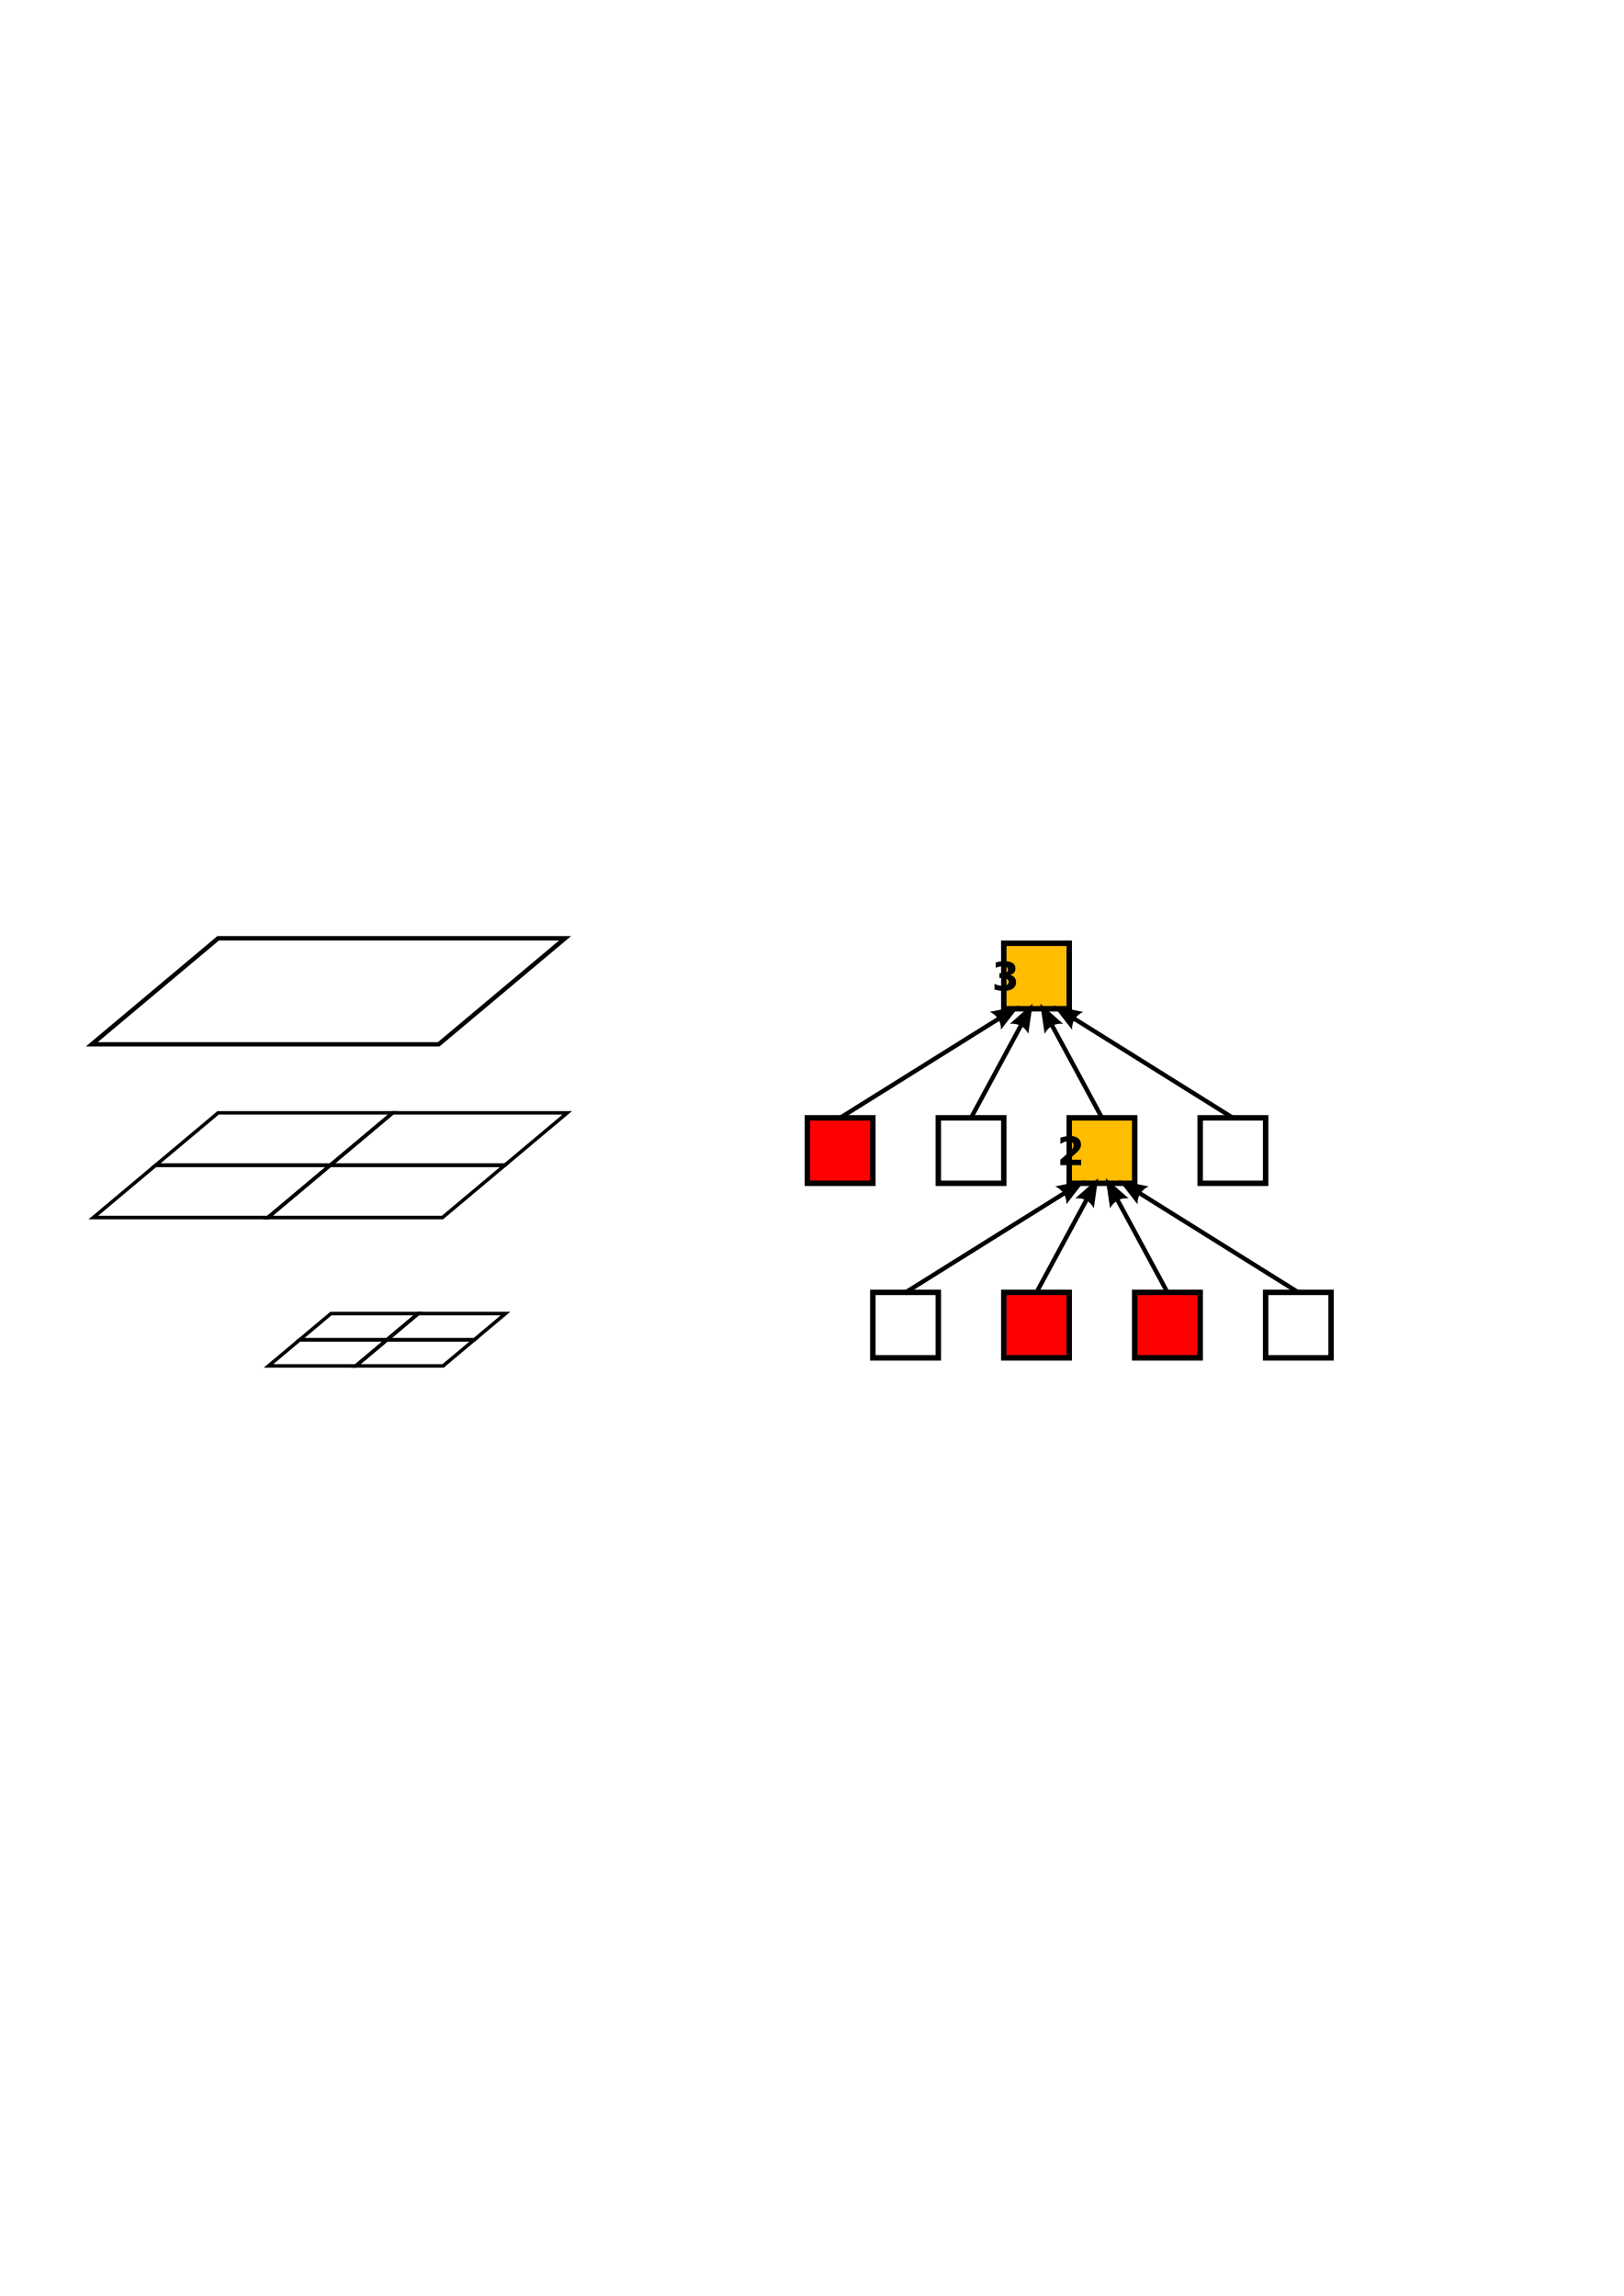
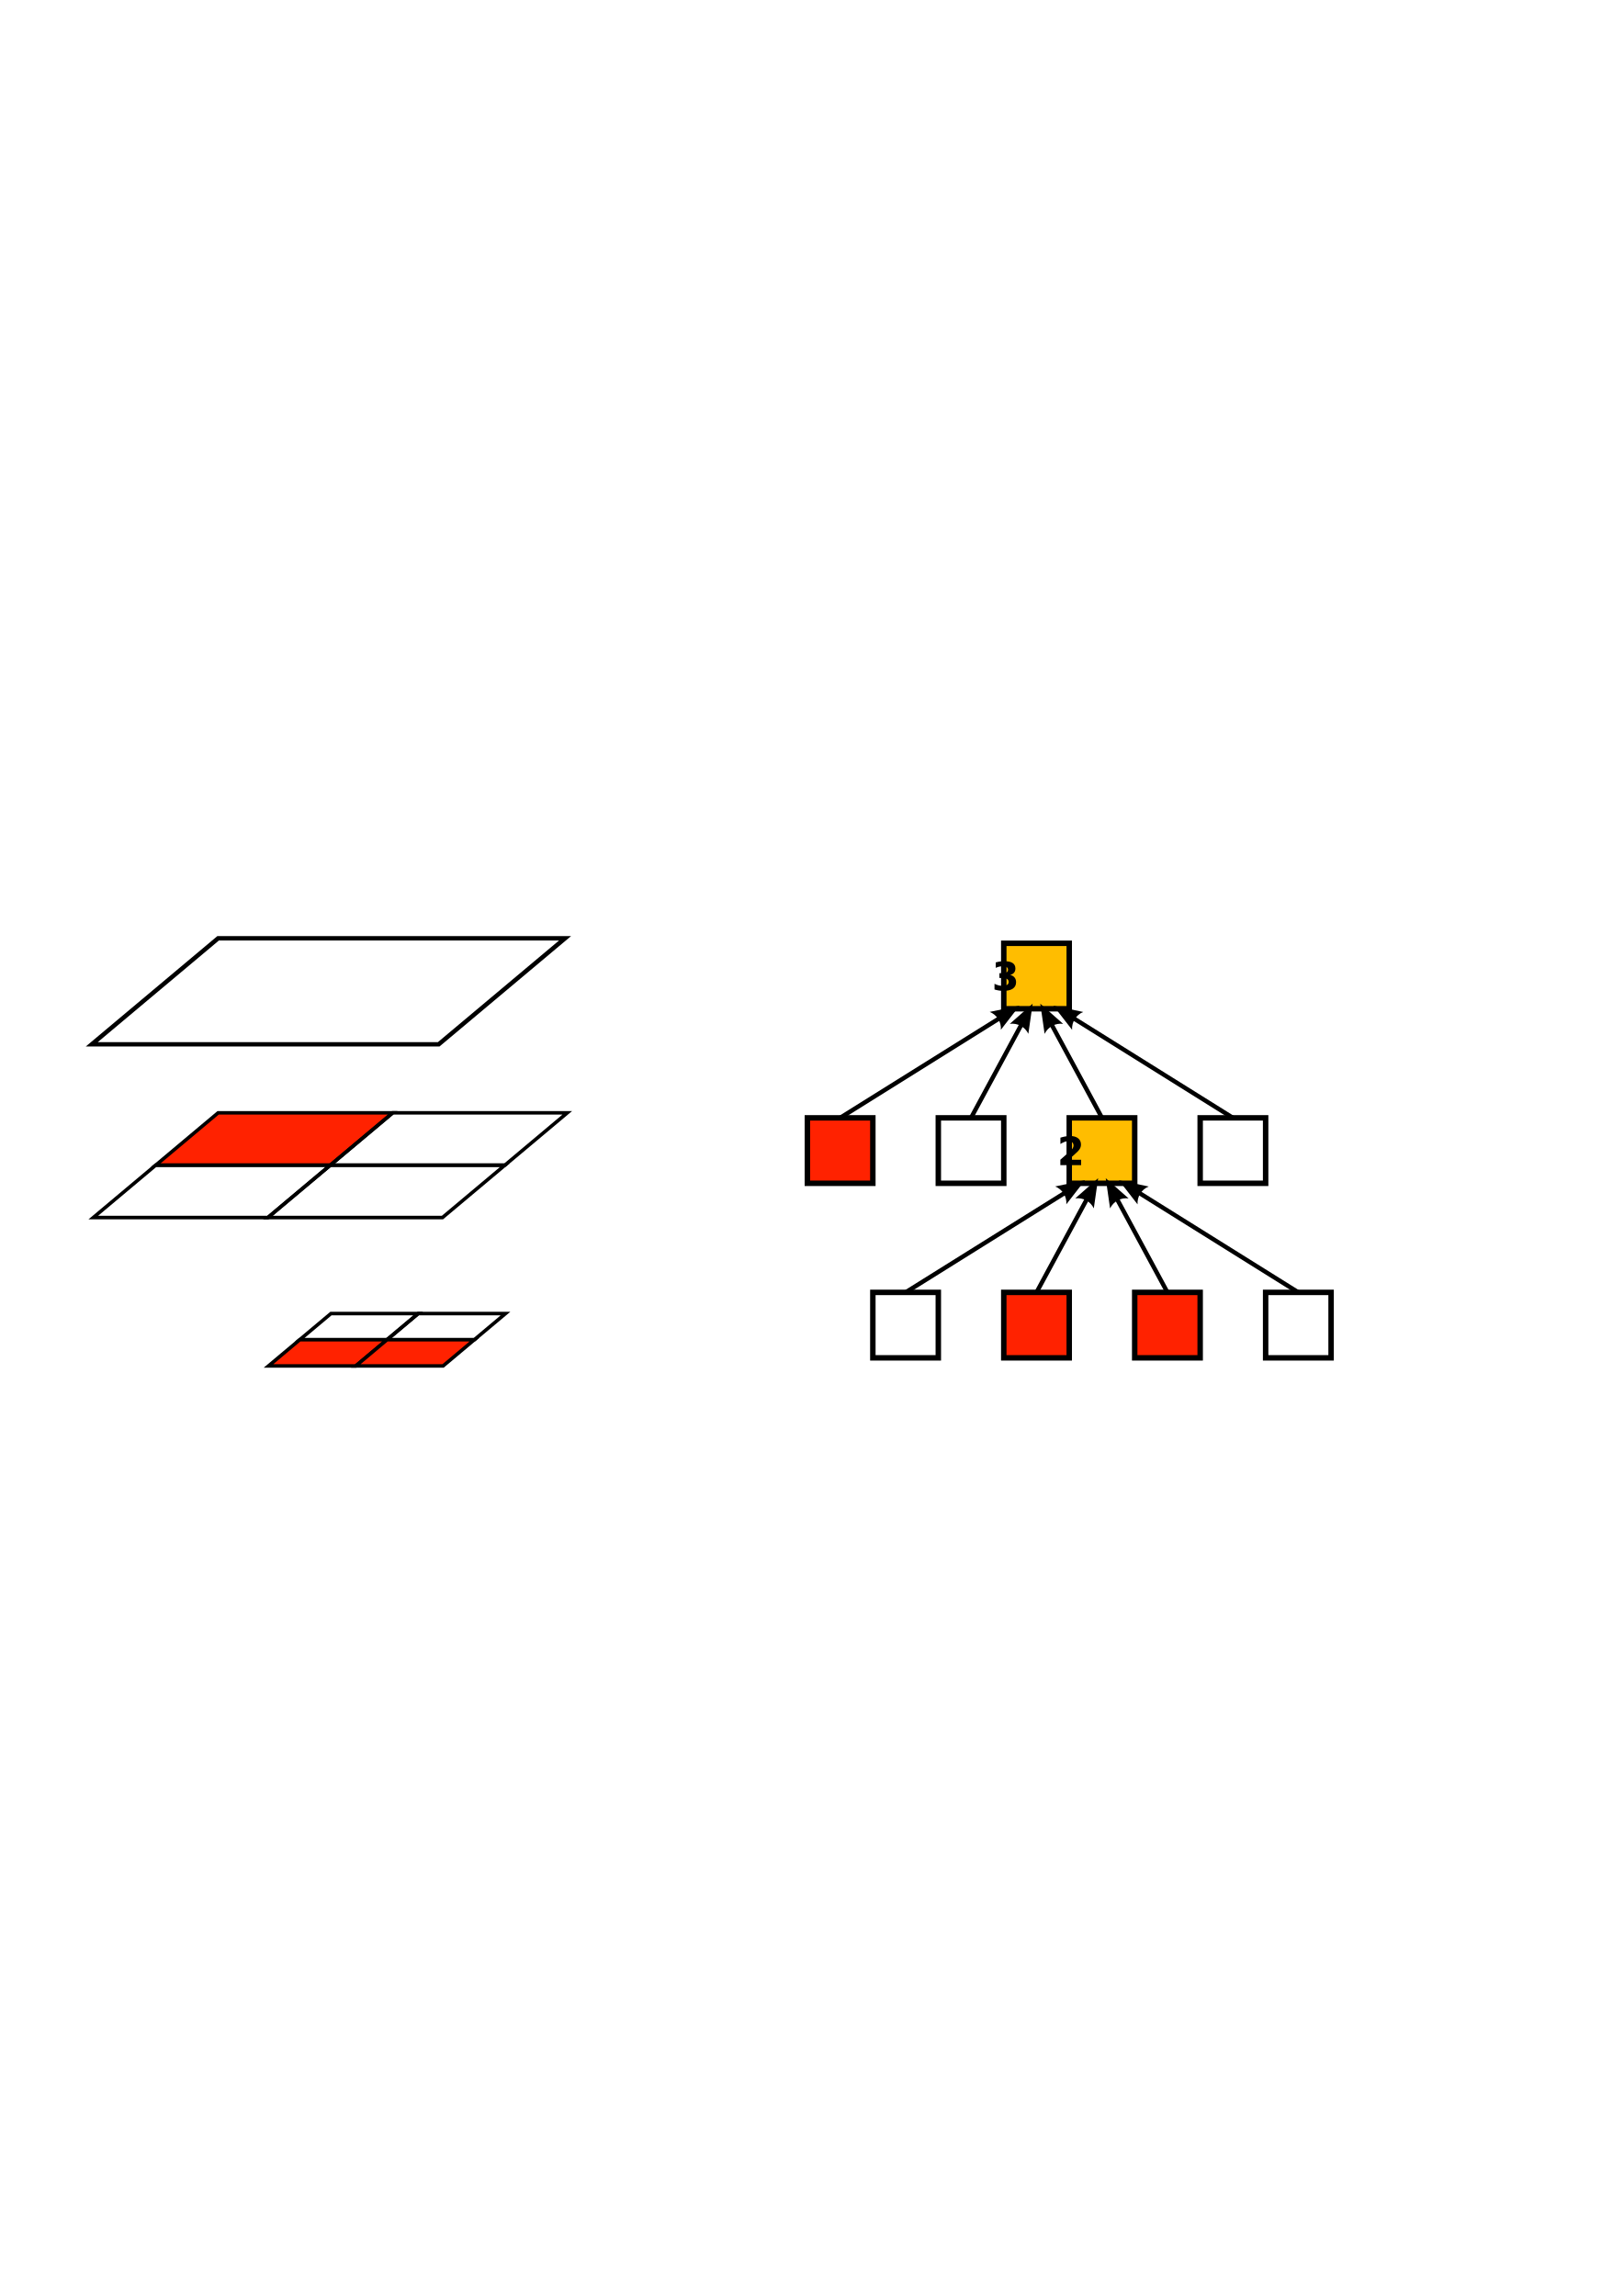
<svg xmlns="http://www.w3.org/2000/svg" width="744.094" height="1052.362" id="svg4967" version="1.1">
  <defs id="defs4969">
    <marker orient="auto" refY="0.0" refX="0.0" id="Arrow2Mend" style="overflow:visible;">
      <path id="path3854" style="fill-rule:evenodd;stroke-width:0.625;stroke-linejoin:round;" d="M 8.719,4.034 L -2.207,0.016 L 8.719,-4.002 C 6.973,-1.63 6.983,1.616 8.719,4.034 z " transform="scale(0.6) rotate(180) translate(0,0)" />
    </marker>
  </defs>
  <g id="layer1">
    <rect y="669.058" x="612.49" height="75.602" width="158.988" id="rect5487" style="fill:none;stroke:#000000;stroke-width:3.118;stroke-linejoin:miter;stroke-miterlimit:4;stroke-opacity:1;stroke-dasharray:none;stroke-dashoffset:0" transform="matrix(1,0,-0.7660423,0.6427902,0,0)" />
-     <rect style="fill:none;stroke:#000000;stroke-width:2.495;stroke-linejoin:miter;stroke-miterlimit:4;stroke-opacity:1;stroke-dasharray:none;stroke-dashoffset:0" id="rect4977" width="80" height="37.337" x="707.824" y="793.513" transform="matrix(1,0,-0.7660423,0.6427902,0,0)" />
+     <rect style="fill:#ff2200;stroke:#000000;stroke-width:2.495;stroke-linejoin:miter;stroke-miterlimit:4;stroke-opacity:1;stroke-dasharray:none;stroke-dashoffset:0;fill-opacity:1" id="rect4977" width="80" height="37.337" x="707.824" y="793.513" transform="matrix(1,0,-0.7660423,0.6427902,0,0)" />
    <rect y="793.513" x="787.824" height="37.337" width="80" id="rect5489" style="fill:none;stroke:#000000;stroke-width:2.495;stroke-linejoin:miter;stroke-miterlimit:4;stroke-opacity:1;stroke-dasharray:none;stroke-dashoffset:0" transform="matrix(1,0,-0.7660423,0.6427902,0,0)" />
    <rect y="830.85" x="707.824" height="37.337" width="80" id="rect5491" style="fill:none;stroke:#000000;stroke-width:2.495;stroke-linejoin:miter;stroke-miterlimit:4;stroke-opacity:1;stroke-dasharray:none;stroke-dashoffset:0" transform="matrix(1,0,-0.7660423,0.6427902,0,0)" />
    <rect style="fill:none;stroke:#000000;stroke-width:2.495;stroke-linejoin:miter;stroke-miterlimit:4;stroke-opacity:1;stroke-dasharray:none;stroke-dashoffset:0" id="rect5493" width="80" height="37.337" x="787.824" y="830.85" transform="matrix(1,0,-0.7660423,0.6427902,0,0)" />
-     <rect style="fill:#ff0000;fill-opacity:1;stroke:#000000;stroke-width:2.5;stroke-linejoin:miter;stroke-miterlimit:4;stroke-opacity:1;stroke-dasharray:none;stroke-dashoffset:0" id="rect5505" width="30" height="30" x="370" y="512.362" />
+     <rect style="fill:#ff2200;fill-opacity:1;stroke:#000000;stroke-width:2.5;stroke-linejoin:miter;stroke-miterlimit:4;stroke-opacity:1;stroke-dasharray:none;stroke-dashoffset:0" id="rect5505" width="30" height="30" x="370" y="512.362" />
    <rect y="512.362" x="430" height="30" width="30" id="rect5507" style="fill:none;stroke:#000000;stroke-width:2.5;stroke-linejoin:miter;stroke-miterlimit:4;stroke-opacity:1;stroke-dasharray:none;stroke-dashoffset:0" />
    <rect style="fill:#ffbd00;fill-opacity:1;stroke:#000000;stroke-width:2.5;stroke-linejoin:miter;stroke-miterlimit:4;stroke-opacity:1;stroke-dasharray:none;stroke-dashoffset:0" id="rect5509" width="30" height="30" x="490" y="512.362" />
    <rect y="512.362" x="550" height="30" width="30" id="rect5511" style="fill:none;stroke:#000000;stroke-width:2.5;stroke-linejoin:miter;stroke-miterlimit:4;stroke-opacity:1;stroke-dasharray:none;stroke-dashoffset:0" />
    <rect style="fill:#ffbd00;fill-opacity:1;stroke:#000000;stroke-width:2.5;stroke-linejoin:miter;stroke-miterlimit:4;stroke-opacity:1;stroke-dasharray:none;stroke-dashoffset:0" id="rect5513" width="30" height="30" x="460" y="432.362" />
    <path style="fill:none;stroke:#000000;stroke-width:2;stroke-linecap:butt;stroke-linejoin:miter;stroke-miterlimit:4;stroke-opacity:1;stroke-dasharray:none;marker-end:url(#Arrow2Mend)" d="m 445,512.362 27,-50" id="path5515" />
    <path id="path5701" d="m 505,512.362 -27,-50" style="fill:none;stroke:#000000;stroke-width:2;stroke-linecap:butt;stroke-linejoin:miter;stroke-miterlimit:4;stroke-opacity:1;stroke-dasharray:none;marker-end:url(#Arrow2Mend)" />
    <path style="fill:none;stroke:#000000;stroke-width:2;stroke-linecap:butt;stroke-linejoin:miter;stroke-miterlimit:4;stroke-opacity:1;stroke-dasharray:none;marker-end:url(#Arrow2Mend)" d="m 565,512.362 -80,-50" id="path5703" />
    <path id="path5705" d="m 385,512.362 80,-50" style="fill:none;stroke:#000000;stroke-width:2;stroke-linecap:butt;stroke-linejoin:miter;stroke-miterlimit:4;stroke-opacity:1;stroke-dasharray:none;marker-end:url(#Arrow2Mend)" />
    <rect transform="matrix(1,0,-0.7660423,0.6427902,0,0)" y="936.639" x="869.163" height="18.669" width="40" id="rect5707" style="fill:none;stroke:#000000;stroke-width:2.495;stroke-linejoin:miter;stroke-miterlimit:4;stroke-opacity:1;stroke-dasharray:none;stroke-dashoffset:0" />
    <rect transform="matrix(1,0,-0.7660423,0.6427902,0,0)" style="fill:none;stroke:#000000;stroke-width:2.495;stroke-linejoin:miter;stroke-miterlimit:4;stroke-opacity:1;stroke-dasharray:none;stroke-dashoffset:0" id="rect5709" width="40" height="18.669" x="909.163" y="936.639" />
-     <rect transform="matrix(1,0,-0.7660423,0.6427902,0,0)" style="fill:none;stroke:#000000;stroke-width:2.495;stroke-linejoin:miter;stroke-miterlimit:4;stroke-opacity:1;stroke-dasharray:none;stroke-dashoffset:0" id="rect5711" width="40" height="18.669" x="869.163" y="955.307" />
-     <rect transform="matrix(1,0,-0.7660423,0.6427902,0,0)" y="955.307" x="909.163" height="18.669" width="40" id="rect5713" style="fill:none;stroke:#000000;stroke-width:2.495;stroke-linejoin:miter;stroke-miterlimit:4;stroke-opacity:1;stroke-dasharray:none;stroke-dashoffset:0" />
+     <rect transform="matrix(1,0,-0.7660423,0.6427902,0,0)" style="fill:#ff2200;stroke:#000000;stroke-width:2.495;stroke-linejoin:miter;stroke-miterlimit:4;stroke-opacity:1;stroke-dasharray:none;stroke-dashoffset:0;fill-opacity:1" id="rect5711" width="40" height="18.669" x="869.163" y="955.307" />
+     <rect transform="matrix(1,0,-0.7660423,0.6427902,0,0)" y="955.307" x="909.163" height="18.669" width="40" id="rect5713" style="fill:#ff2200;stroke:#000000;stroke-width:2.495;stroke-linejoin:miter;stroke-miterlimit:4;stroke-opacity:1;stroke-dasharray:none;stroke-dashoffset:0;fill-opacity:1" />
    <rect y="592.362" x="400" height="30" width="30" id="rect5715" style="fill:none;stroke:#000000;stroke-width:2.5;stroke-linejoin:miter;stroke-miterlimit:4;stroke-opacity:1;stroke-dasharray:none;stroke-dashoffset:0" />
-     <rect style="fill:#ff0000;fill-opacity:1;stroke:#000000;stroke-width:2.5;stroke-linejoin:miter;stroke-miterlimit:4;stroke-opacity:1;stroke-dasharray:none;stroke-dashoffset:0" id="rect5717" width="30" height="30" x="460" y="592.362" />
-     <rect y="592.362" x="520" height="30" width="30" id="rect5719" style="fill:#ff0000;fill-opacity:1;stroke:#000000;stroke-width:2.5;stroke-linejoin:miter;stroke-miterlimit:4;stroke-opacity:1;stroke-dasharray:none;stroke-dashoffset:0" />
+     <rect style="fill:#ff2200;fill-opacity:1;stroke:#000000;stroke-width:2.5;stroke-linejoin:miter;stroke-miterlimit:4;stroke-opacity:1;stroke-dasharray:none;stroke-dashoffset:0" id="rect5717" width="30" height="30" x="460" y="592.362" />
+     <rect y="592.362" x="520" height="30" width="30" id="rect5719" style="fill:#ff2200;fill-opacity:1;stroke:#000000;stroke-width:2.5;stroke-linejoin:miter;stroke-miterlimit:4;stroke-opacity:1;stroke-dasharray:none;stroke-dashoffset:0" />
    <rect style="fill:none;stroke:#000000;stroke-width:2.5;stroke-linejoin:miter;stroke-miterlimit:4;stroke-opacity:1;stroke-dasharray:none;stroke-dashoffset:0" id="rect5721" width="30" height="30" x="580" y="592.362" />
    <path id="path5723" d="m 475,592.362 27,-50" style="fill:none;stroke:#000000;stroke-width:2;stroke-linecap:butt;stroke-linejoin:miter;stroke-miterlimit:4;stroke-opacity:1;stroke-dasharray:none;marker-end:url(#Arrow2Mend)" />
    <path style="fill:none;stroke:#000000;stroke-width:2;stroke-linecap:butt;stroke-linejoin:miter;stroke-miterlimit:4;stroke-opacity:1;stroke-dasharray:none;marker-end:url(#Arrow2Mend)" d="m 535,592.362 -27,-50" id="path5725" />
    <path id="path5727" d="m 595,592.362 -80,-50" style="fill:none;stroke:#000000;stroke-width:2;stroke-linecap:butt;stroke-linejoin:miter;stroke-miterlimit:4;stroke-opacity:1;stroke-dasharray:none;marker-end:url(#Arrow2Mend)" />
    <path style="fill:none;stroke:#000000;stroke-width:2;stroke-linecap:butt;stroke-linejoin:miter;stroke-miterlimit:4;stroke-opacity:1;stroke-dasharray:none;marker-end:url(#Arrow2Mend)" d="m 415,592.362 80,-50" id="path5729" />
    <text xml:space="preserve" style="font-size:18px;font-style:normal;font-variant:normal;font-weight:normal;font-stretch:normal;text-align:center;line-height:125%;letter-spacing:0px;word-spacing:0px;text-anchor:middle;fill:#000000;fill-opacity:1;stroke:none;font-family:Bitstream Vera Sans;-inkscape-font-specification:Bitstream Vera Sans" x="505.066" y="534.042" id="text5731">
      <tspan id="tspan5733" x="505.066" y="534.042" style="font-size:18px;font-weight:bold;-inkscape-font-specification:Bitstream Vera Sans Bold">2</tspan>
    </text>
    <text id="text5735" y="453.914" x="475.11" style="font-size:18px;font-style:normal;font-variant:normal;font-weight:normal;font-stretch:normal;text-align:center;line-height:125%;letter-spacing:0px;word-spacing:0px;text-anchor:middle;fill:#000000;fill-opacity:1;stroke:none;font-family:Bitstream Vera Sans;-inkscape-font-specification:Bitstream Vera Sans" xml:space="preserve">
      <tspan style="font-size:18px;font-weight:bold;-inkscape-font-specification:Bitstream Vera Sans Bold" y="453.914" x="475.11" id="tspan5737">3</tspan>
    </text>
  </g>
</svg>
